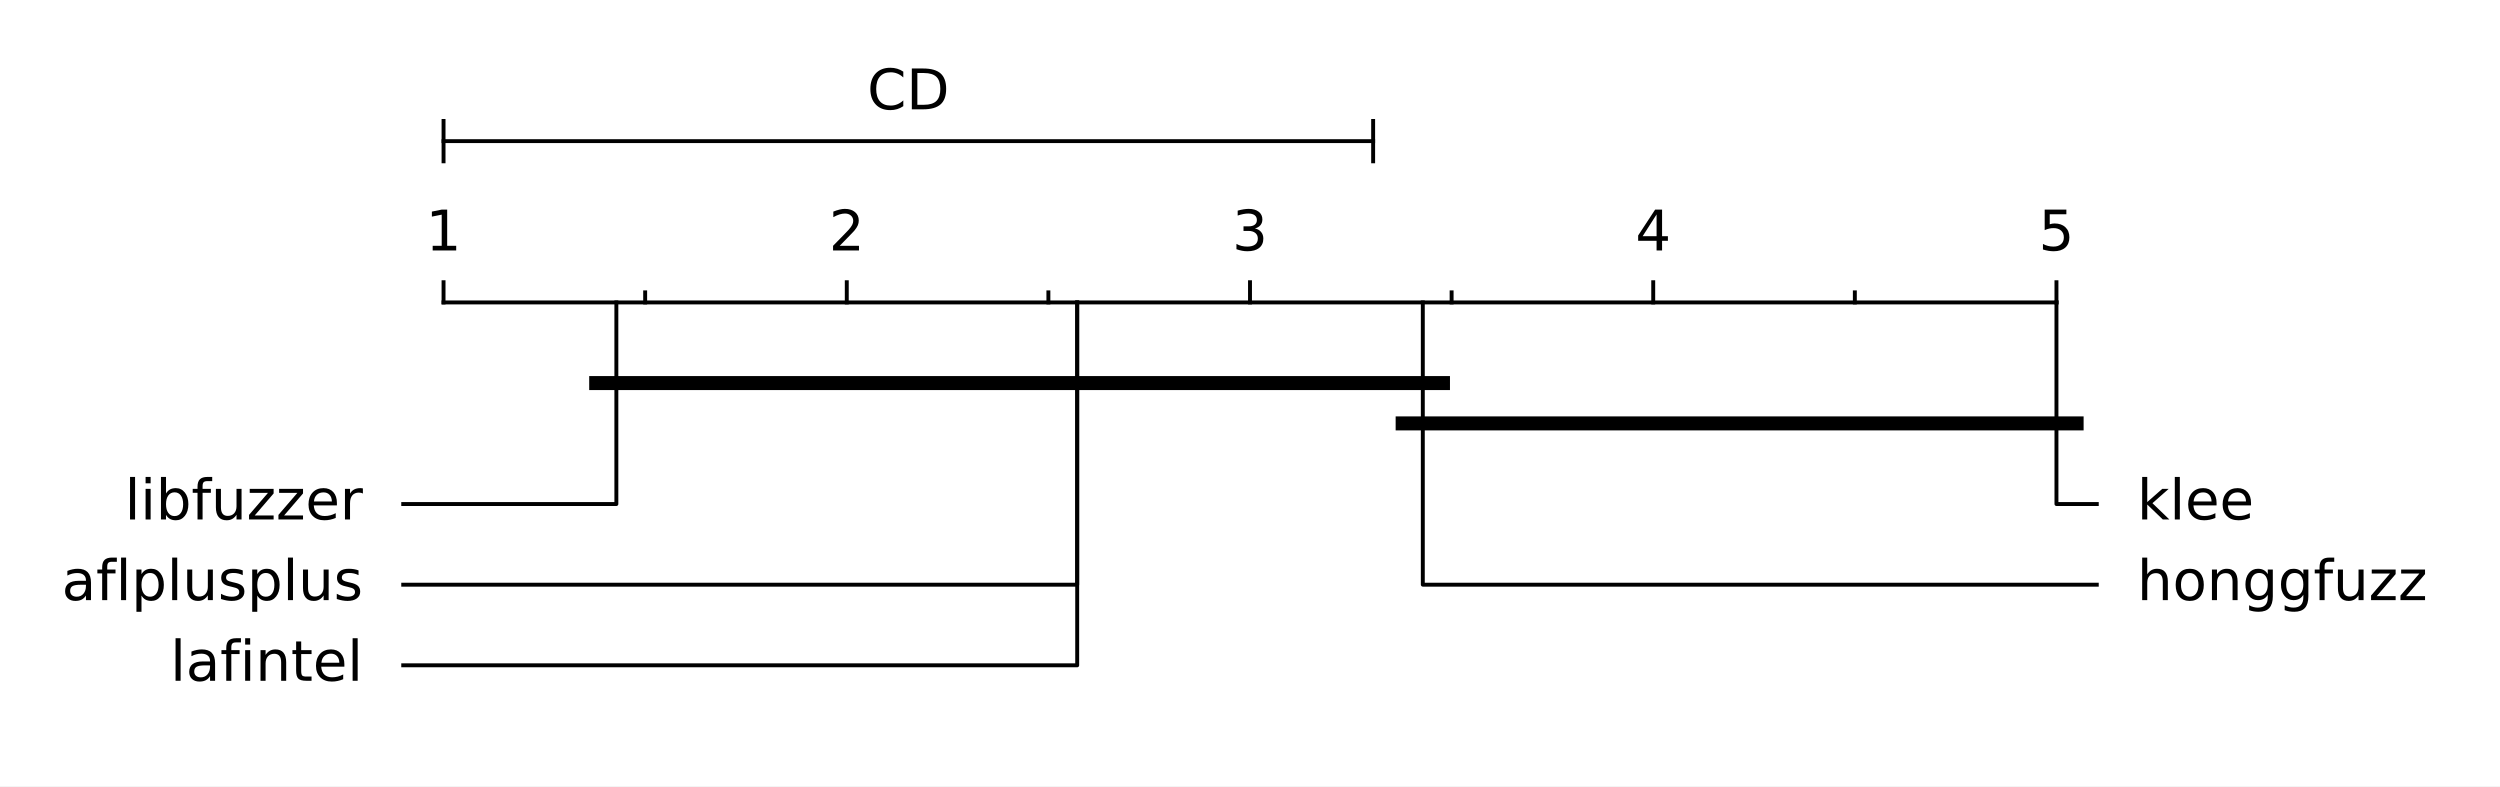
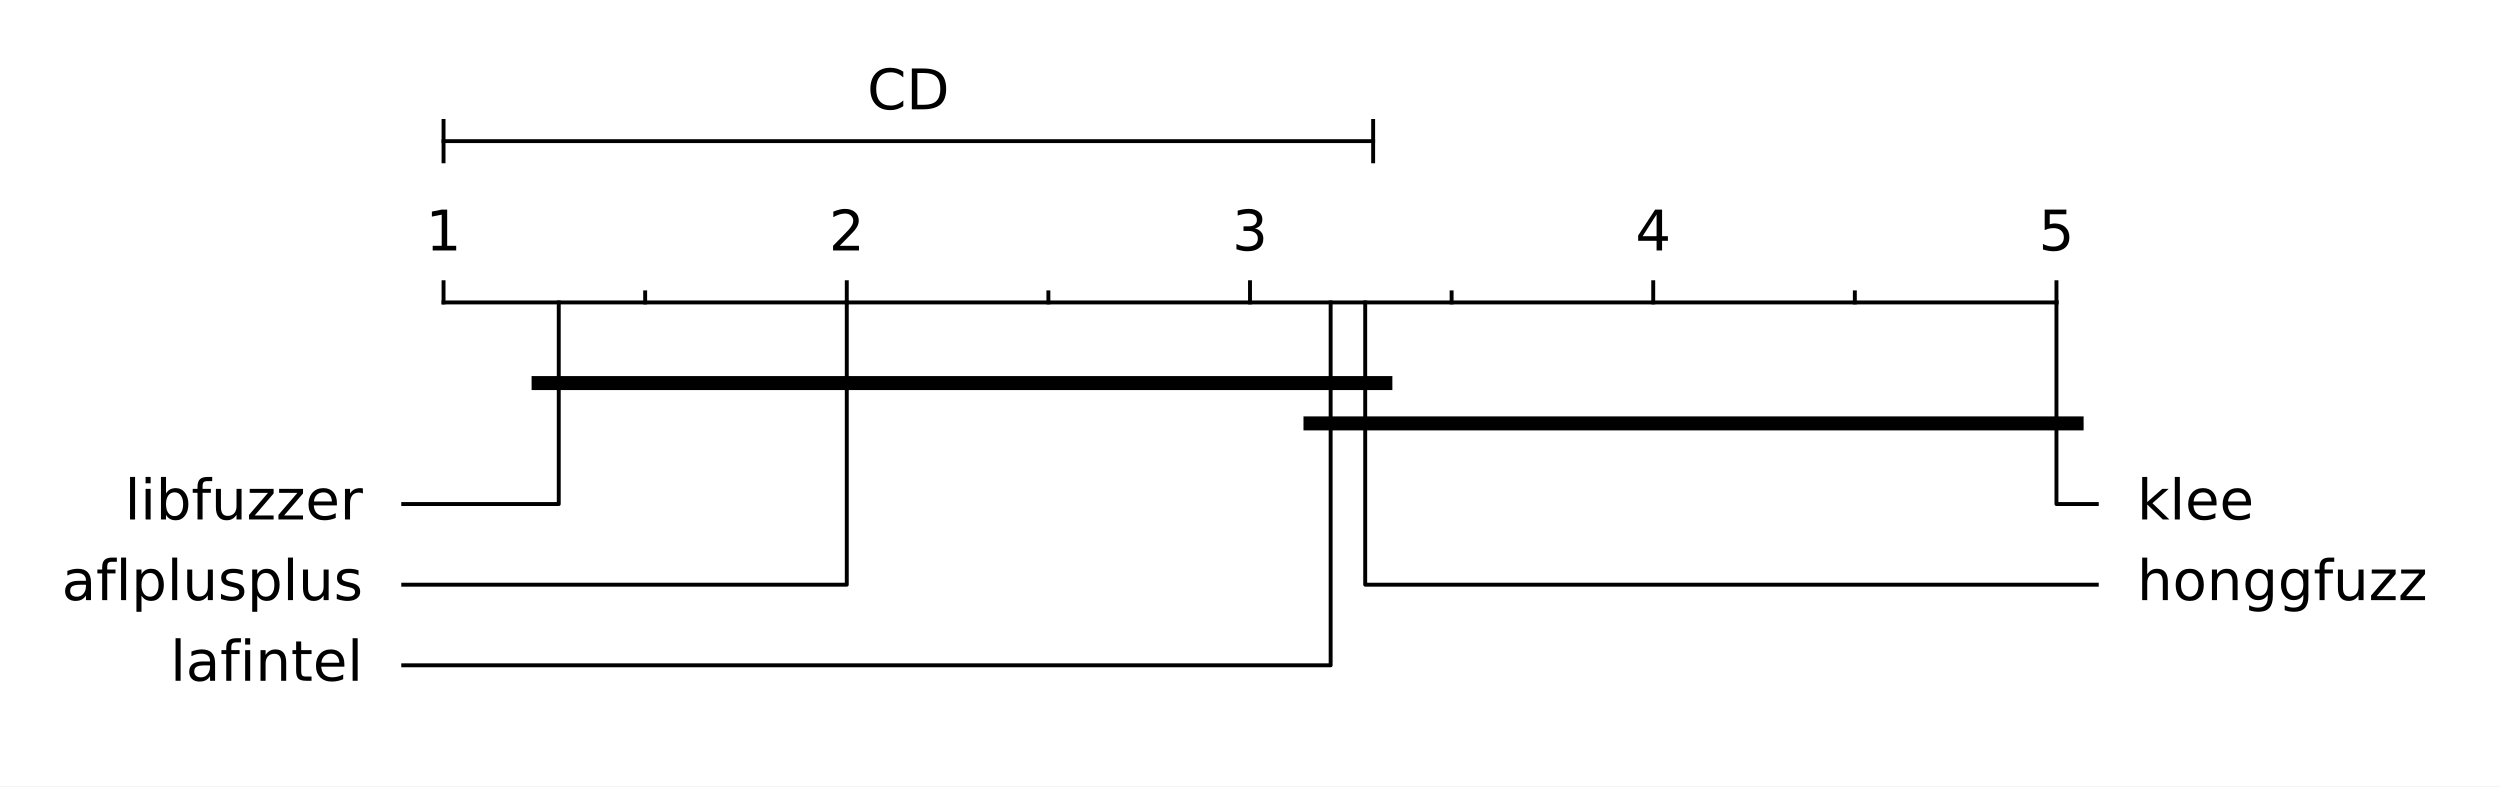
<svg xmlns="http://www.w3.org/2000/svg" xmlns:xlink="http://www.w3.org/1999/xlink" height="140.4pt" version="1.1" viewBox="0 0 446.4 140.4" width="446.4pt">
  <defs>
    <style type="text/css">*{stroke-linecap:butt;stroke-linejoin:round;}</style>
  </defs>
  <g id="figure_1">
    <g id="patch_1">
      <path d="M 0 140.4  L 446.4 140.4  L 446.4 0  L 0 0  z " style="fill:#ffffff;" />
    </g>
    <g id="axes_1">
      <g id="line2d_1">
-         <path clip-path="url(#pd095a6dcf8)" d="M 7.2 7.2  L 439.2 133.2  " style="fill:none;stroke:#ffffff;stroke-linecap:square;stroke-width:1.5;" />
+         <path clip-path="url(#p3c97debf88)" d="M 7.2 7.2  L 439.2 133.2  " style="fill:none;stroke:#ffffff;stroke-linecap:square;stroke-width:1.5;" />
      </g>
      <g id="line2d_2">
-         <path clip-path="url(#pd095a6dcf8)" d="M 79.2 54  L 367.2 54  " style="fill:none;stroke:#000000;stroke-linecap:square;stroke-width:0.7;" />
+         <path clip-path="url(#p3c97debf88)" d="M 79.2 54  L 367.2 54  " style="fill:none;stroke:#000000;stroke-linecap:square;stroke-width:0.7;" />
      </g>
      <g id="line2d_3">
-         <path clip-path="url(#pd095a6dcf8)" d="M 79.2 50.4  L 79.2 54  " style="fill:none;stroke:#000000;stroke-linecap:square;stroke-width:0.7;" />
+         <path clip-path="url(#p3c97debf88)" d="M 79.2 50.4  L 79.2 54  " style="fill:none;stroke:#000000;stroke-linecap:square;stroke-width:0.7;" />
      </g>
      <g id="line2d_4">
-         <path clip-path="url(#pd095a6dcf8)" d="M 115.2 52.2  L 115.2 54  " style="fill:none;stroke:#000000;stroke-linecap:square;stroke-width:0.7;" />
+         <path clip-path="url(#p3c97debf88)" d="M 115.2 52.2  L 115.2 54  " style="fill:none;stroke:#000000;stroke-linecap:square;stroke-width:0.7;" />
      </g>
      <g id="line2d_5">
-         <path clip-path="url(#pd095a6dcf8)" d="M 151.2 50.4  L 151.2 54  " style="fill:none;stroke:#000000;stroke-linecap:square;stroke-width:0.7;" />
+         <path clip-path="url(#p3c97debf88)" d="M 151.2 50.4  L 151.2 54  " style="fill:none;stroke:#000000;stroke-linecap:square;stroke-width:0.7;" />
      </g>
      <g id="line2d_6">
-         <path clip-path="url(#pd095a6dcf8)" d="M 187.2 52.2  L 187.2 54  " style="fill:none;stroke:#000000;stroke-linecap:square;stroke-width:0.7;" />
+         <path clip-path="url(#p3c97debf88)" d="M 187.2 52.2  L 187.2 54  " style="fill:none;stroke:#000000;stroke-linecap:square;stroke-width:0.7;" />
      </g>
      <g id="line2d_7">
-         <path clip-path="url(#pd095a6dcf8)" d="M 223.2 50.4  L 223.2 54  " style="fill:none;stroke:#000000;stroke-linecap:square;stroke-width:0.7;" />
+         <path clip-path="url(#p3c97debf88)" d="M 223.2 50.4  L 223.2 54  " style="fill:none;stroke:#000000;stroke-linecap:square;stroke-width:0.7;" />
      </g>
      <g id="line2d_8">
-         <path clip-path="url(#pd095a6dcf8)" d="M 259.2 52.2  L 259.2 54  " style="fill:none;stroke:#000000;stroke-linecap:square;stroke-width:0.7;" />
+         <path clip-path="url(#p3c97debf88)" d="M 259.2 52.2  L 259.2 54  " style="fill:none;stroke:#000000;stroke-linecap:square;stroke-width:0.7;" />
      </g>
      <g id="line2d_9">
-         <path clip-path="url(#pd095a6dcf8)" d="M 295.2 50.4  L 295.2 54  " style="fill:none;stroke:#000000;stroke-linecap:square;stroke-width:0.7;" />
+         <path clip-path="url(#p3c97debf88)" d="M 295.2 50.4  L 295.2 54  " style="fill:none;stroke:#000000;stroke-linecap:square;stroke-width:0.7;" />
      </g>
      <g id="line2d_10">
-         <path clip-path="url(#pd095a6dcf8)" d="M 331.2 52.2  L 331.2 54  " style="fill:none;stroke:#000000;stroke-linecap:square;stroke-width:0.7;" />
+         <path clip-path="url(#p3c97debf88)" d="M 331.2 52.2  L 331.2 54  " style="fill:none;stroke:#000000;stroke-linecap:square;stroke-width:0.7;" />
      </g>
      <g id="line2d_11">
-         <path clip-path="url(#pd095a6dcf8)" d="M 367.2 50.4  L 367.2 54  " style="fill:none;stroke:#000000;stroke-linecap:square;stroke-width:0.7;" />
+         <path clip-path="url(#p3c97debf88)" d="M 367.2 50.4  L 367.2 54  " style="fill:none;stroke:#000000;stroke-linecap:square;stroke-width:0.7;" />
      </g>
      <g id="line2d_12">
-         <path clip-path="url(#pd095a6dcf8)" d="M 110.057 54  L 110.057 90  L 72 90  " style="fill:none;stroke:#000000;stroke-linecap:square;stroke-width:0.7;" />
+         <path clip-path="url(#p3c97debf88)" d="M 99.771 54  L 99.771 90  L 72 90  " style="fill:none;stroke:#000000;stroke-linecap:square;stroke-width:0.7;" />
      </g>
      <g id="line2d_13">
-         <path clip-path="url(#pd095a6dcf8)" d="M 192.343 54  L 192.343 104.4  L 72 104.4  " style="fill:none;stroke:#000000;stroke-linecap:square;stroke-width:0.7;" />
+         <path clip-path="url(#p3c97debf88)" d="M 151.2 54  L 151.2 104.4  L 72 104.4  " style="fill:none;stroke:#000000;stroke-linecap:square;stroke-width:0.7;" />
      </g>
      <g id="line2d_14">
-         <path clip-path="url(#pd095a6dcf8)" d="M 192.343 54  L 192.343 118.8  L 72 118.8  " style="fill:none;stroke:#000000;stroke-linecap:square;stroke-width:0.7;" />
+         <path clip-path="url(#p3c97debf88)" d="M 237.6 54  L 237.6 118.8  L 72 118.8  " style="fill:none;stroke:#000000;stroke-linecap:square;stroke-width:0.7;" />
      </g>
      <g id="line2d_15">
-         <path clip-path="url(#pd095a6dcf8)" d="M 254.057 54  L 254.057 104.4  L 374.4 104.4  " style="fill:none;stroke:#000000;stroke-linecap:square;stroke-width:0.7;" />
+         <path clip-path="url(#p3c97debf88)" d="M 243.771 54  L 243.771 104.4  L 374.4 104.4  " style="fill:none;stroke:#000000;stroke-linecap:square;stroke-width:0.7;" />
      </g>
      <g id="line2d_16">
-         <path clip-path="url(#pd095a6dcf8)" d="M 367.2 54  L 367.2 90  L 374.4 90  " style="fill:none;stroke:#000000;stroke-linecap:square;stroke-width:0.7;" />
+         <path clip-path="url(#p3c97debf88)" d="M 367.2 54  L 367.2 90  L 374.4 90  " style="fill:none;stroke:#000000;stroke-linecap:square;stroke-width:0.7;" />
      </g>
      <g id="line2d_17">
-         <path clip-path="url(#pd095a6dcf8)" d="M 79.2 25.2  L 245.188 25.2  " style="fill:none;stroke:#000000;stroke-linecap:square;stroke-width:0.7;" />
+         <path clip-path="url(#p3c97debf88)" d="M 79.2 25.2  L 245.188 25.2  " style="fill:none;stroke:#000000;stroke-linecap:square;stroke-width:0.7;" />
      </g>
      <g id="line2d_18">
-         <path clip-path="url(#pd095a6dcf8)" d="M 79.2 28.8  L 79.2 21.6  " style="fill:none;stroke:#000000;stroke-linecap:square;stroke-width:0.7;" />
+         <path clip-path="url(#p3c97debf88)" d="M 79.2 28.8  L 79.2 21.6  " style="fill:none;stroke:#000000;stroke-linecap:square;stroke-width:0.7;" />
      </g>
      <g id="line2d_19">
-         <path clip-path="url(#pd095a6dcf8)" d="M 245.188 28.8  L 245.188 21.6  " style="fill:none;stroke:#000000;stroke-linecap:square;stroke-width:0.7;" />
+         <path clip-path="url(#p3c97debf88)" d="M 245.188 28.8  L 245.188 21.6  " style="fill:none;stroke:#000000;stroke-linecap:square;stroke-width:0.7;" />
      </g>
      <g id="line2d_20">
-         <path clip-path="url(#pd095a6dcf8)" d="M 106.457 68.4  L 257.657 68.4  " style="fill:none;stroke:#000000;stroke-linecap:square;stroke-width:2.5;" />
+         <path clip-path="url(#p3c97debf88)" d="M 96.171 68.4  L 247.371 68.4  " style="fill:none;stroke:#000000;stroke-linecap:square;stroke-width:2.5;" />
      </g>
      <g id="line2d_21">
-         <path clip-path="url(#pd095a6dcf8)" d="M 250.457 75.6  L 370.8 75.6  " style="fill:none;stroke:#000000;stroke-linecap:square;stroke-width:2.5;" />
+         <path clip-path="url(#p3c97debf88)" d="M 234 75.6  L 370.8 75.6  " style="fill:none;stroke:#000000;stroke-linecap:square;stroke-width:2.5;" />
      </g>
      <g id="text_1">
        <g transform="translate(76.01875 44.72031)scale(0.1 -0.1)">
          <defs>
            <path d="M 12.406 8.297  L 28.516 8.297  L 28.516 63.922  L 10.984 60.406  L 10.984 69.391  L 28.422 72.906  L 38.281 72.906  L 38.281 8.297  L 54.391 8.297  L 54.391 0  L 12.406 0  z " id="DejaVuSans-49" />
          </defs>
          <use xlink:href="#DejaVuSans-49" />
        </g>
      </g>
      <g id="text_2">
        <g transform="translate(148.0188 44.72031)scale(0.1 -0.1)">
          <defs>
            <path d="M 19.188 8.297  L 53.609 8.297  L 53.609 0  L 7.328 0  L 7.328 8.297  Q 12.938 14.109 22.625 23.891  Q 32.328 33.688 34.812 36.531  Q 39.547 41.844 41.422 45.531  Q 43.312 49.219 43.312 52.781  Q 43.312 58.594 39.234 62.25  Q 35.156 65.922 28.609 65.922  Q 23.969 65.922 18.812 64.312  Q 13.672 62.703 7.812 59.422  L 7.812 69.391  Q 13.766 71.781 18.938 73  Q 24.125 74.219 28.422 74.219  Q 39.75 74.219 46.484 68.547  Q 53.219 62.891 53.219 53.422  Q 53.219 48.922 51.531 44.891  Q 49.859 40.875 45.406 35.406  Q 44.188 33.984 37.641 27.219  Q 31.109 20.453 19.188 8.297  z " id="DejaVuSans-50" />
          </defs>
          <use xlink:href="#DejaVuSans-50" />
        </g>
      </g>
      <g id="text_3">
        <g transform="translate(220.0188 44.72031)scale(0.1 -0.1)">
          <defs>
            <path d="M 40.578 39.312  Q 47.656 37.797 51.625 33  Q 55.609 28.219 55.609 21.188  Q 55.609 10.406 48.188 4.484  Q 40.766 -1.422 27.094 -1.422  Q 22.516 -1.422 17.656 -0.516  Q 12.797 0.391 7.625 2.203  L 7.625 11.719  Q 11.719 9.328 16.594 8.109  Q 21.484 6.891 26.812 6.891  Q 36.078 6.891 40.938 10.547  Q 45.797 14.203 45.797 21.188  Q 45.797 27.641 41.281 31.266  Q 36.766 34.906 28.719 34.906  L 20.219 34.906  L 20.219 43.016  L 29.109 43.016  Q 36.375 43.016 40.234 45.922  Q 44.094 48.828 44.094 54.297  Q 44.094 59.906 40.109 62.906  Q 36.141 65.922 28.719 65.922  Q 24.656 65.922 20.016 65.031  Q 15.375 64.156 9.812 62.312  L 9.812 71.094  Q 15.438 72.656 20.344 73.438  Q 25.25 74.219 29.594 74.219  Q 40.828 74.219 47.359 69.109  Q 53.906 64.016 53.906 55.328  Q 53.906 49.266 50.438 45.094  Q 46.969 40.922 40.578 39.312  z " id="DejaVuSans-51" />
          </defs>
          <use xlink:href="#DejaVuSans-51" />
        </g>
      </g>
      <g id="text_4">
        <g transform="translate(292.0188 44.72031)scale(0.1 -0.1)">
          <defs>
            <path d="M 37.797 64.312  L 12.891 25.391  L 37.797 25.391  z M 35.203 72.906  L 47.609 72.906  L 47.609 25.391  L 58.016 25.391  L 58.016 17.188  L 47.609 17.188  L 47.609 0  L 37.797 0  L 37.797 17.188  L 4.891 17.188  L 4.891 26.703  z " id="DejaVuSans-52" />
          </defs>
          <use xlink:href="#DejaVuSans-52" />
        </g>
      </g>
      <g id="text_5">
        <g transform="translate(364.0188 44.72031)scale(0.1 -0.1)">
          <defs>
            <path d="M 10.797 72.906  L 49.516 72.906  L 49.516 64.594  L 19.828 64.594  L 19.828 46.734  Q 21.969 47.469 24.109 47.828  Q 26.266 48.188 28.422 48.188  Q 40.625 48.188 47.75 41.5  Q 54.891 34.812 54.891 23.391  Q 54.891 11.625 47.562 5.094  Q 40.234 -1.422 26.906 -1.422  Q 22.312 -1.422 17.547 -0.641  Q 12.797 0.141 7.719 1.703  L 7.719 11.625  Q 12.109 9.234 16.797 8.062  Q 21.484 6.891 26.703 6.891  Q 35.156 6.891 40.078 11.328  Q 45.016 15.766 45.016 23.391  Q 45.016 31 40.078 35.438  Q 35.156 39.891 26.703 39.891  Q 22.75 39.891 18.812 39.016  Q 14.891 38.141 10.797 36.281  z " id="DejaVuSans-53" />
          </defs>
          <use xlink:href="#DejaVuSans-53" />
        </g>
      </g>
      <g id="text_6">
        <g transform="translate(22.27656 92.75938)scale(0.1 -0.1)">
          <defs>
            <path d="M 9.422 75.984  L 18.406 75.984  L 18.406 0  L 9.422 0  z " id="DejaVuSans-108" />
            <path d="M 9.422 54.688  L 18.406 54.688  L 18.406 0  L 9.422 0  z M 9.422 75.984  L 18.406 75.984  L 18.406 64.594  L 9.422 64.594  z " id="DejaVuSans-105" />
            <path d="M 48.688 27.297  Q 48.688 37.203 44.609 42.844  Q 40.531 48.484 33.406 48.484  Q 26.266 48.484 22.188 42.844  Q 18.109 37.203 18.109 27.297  Q 18.109 17.391 22.188 11.75  Q 26.266 6.109 33.406 6.109  Q 40.531 6.109 44.609 11.75  Q 48.688 17.391 48.688 27.297  z M 18.109 46.391  Q 20.953 51.266 25.266 53.625  Q 29.594 56 35.594 56  Q 45.562 56 51.781 48.094  Q 58.016 40.188 58.016 27.297  Q 58.016 14.406 51.781 6.484  Q 45.562 -1.422 35.594 -1.422  Q 29.594 -1.422 25.266 0.953  Q 20.953 3.328 18.109 8.203  L 18.109 0  L 9.078 0  L 9.078 75.984  L 18.109 75.984  z " id="DejaVuSans-98" />
            <path d="M 37.109 75.984  L 37.109 68.5  L 28.516 68.5  Q 23.688 68.5 21.797 66.547  Q 19.922 64.594 19.922 59.516  L 19.922 54.688  L 34.719 54.688  L 34.719 47.703  L 19.922 47.703  L 19.922 0  L 10.891 0  L 10.891 47.703  L 2.297 47.703  L 2.297 54.688  L 10.891 54.688  L 10.891 58.5  Q 10.891 67.625 15.141 71.797  Q 19.391 75.984 28.609 75.984  z " id="DejaVuSans-102" />
            <path d="M 8.5 21.578  L 8.5 54.688  L 17.484 54.688  L 17.484 21.922  Q 17.484 14.156 20.5 10.266  Q 23.531 6.391 29.594 6.391  Q 36.859 6.391 41.078 11.031  Q 45.312 15.672 45.312 23.688  L 45.312 54.688  L 54.297 54.688  L 54.297 0  L 45.312 0  L 45.312 8.406  Q 42.047 3.422 37.719 1  Q 33.406 -1.422 27.688 -1.422  Q 18.266 -1.422 13.375 4.438  Q 8.5 10.297 8.5 21.578  z M 31.109 56  z " id="DejaVuSans-117" />
            <path d="M 5.516 54.688  L 48.188 54.688  L 48.188 46.484  L 14.406 7.172  L 48.188 7.172  L 48.188 0  L 4.297 0  L 4.297 8.203  L 38.094 47.516  L 5.516 47.516  z " id="DejaVuSans-122" />
            <path d="M 56.203 29.594  L 56.203 25.203  L 14.891 25.203  Q 15.484 15.922 20.484 11.062  Q 25.484 6.203 34.422 6.203  Q 39.594 6.203 44.453 7.469  Q 49.312 8.734 54.109 11.281  L 54.109 2.781  Q 49.266 0.734 44.188 -0.344  Q 39.109 -1.422 33.891 -1.422  Q 20.797 -1.422 13.156 6.188  Q 5.516 13.812 5.516 26.812  Q 5.516 40.234 12.766 48.109  Q 20.016 56 32.328 56  Q 43.359 56 49.781 48.891  Q 56.203 41.797 56.203 29.594  z M 47.219 32.234  Q 47.125 39.594 43.094 43.984  Q 39.062 48.391 32.422 48.391  Q 24.906 48.391 20.391 44.141  Q 15.875 39.891 15.188 32.172  z " id="DejaVuSans-101" />
            <path d="M 41.109 46.297  Q 39.594 47.172 37.812 47.578  Q 36.031 48 33.891 48  Q 26.266 48 22.188 43.047  Q 18.109 38.094 18.109 28.812  L 18.109 0  L 9.078 0  L 9.078 54.688  L 18.109 54.688  L 18.109 46.188  Q 20.953 51.172 25.484 53.578  Q 30.031 56 36.531 56  Q 37.453 56 38.578 55.875  Q 39.703 55.766 41.062 55.516  z " id="DejaVuSans-114" />
          </defs>
          <use xlink:href="#DejaVuSans-108" />
          <use x="27.783" xlink:href="#DejaVuSans-105" />
          <use x="55.566" xlink:href="#DejaVuSans-98" />
          <use x="119.043" xlink:href="#DejaVuSans-102" />
          <use x="154.248" xlink:href="#DejaVuSans-117" />
          <use x="217.627" xlink:href="#DejaVuSans-122" />
          <use x="270.117" xlink:href="#DejaVuSans-122" />
          <use x="322.607" xlink:href="#DejaVuSans-101" />
          <use x="384.131" xlink:href="#DejaVuSans-114" />
        </g>
      </g>
      <g id="text_7">
        <g transform="translate(11.02656 107.1594)scale(0.1 -0.1)">
          <defs>
            <path d="M 34.281 27.484  Q 23.391 27.484 19.188 25  Q 14.984 22.516 14.984 16.5  Q 14.984 11.719 18.141 8.906  Q 21.297 6.109 26.703 6.109  Q 34.188 6.109 38.703 11.406  Q 43.219 16.703 43.219 25.484  L 43.219 27.484  z M 52.203 31.203  L 52.203 0  L 43.219 0  L 43.219 8.297  Q 40.141 3.328 35.547 0.953  Q 30.953 -1.422 24.312 -1.422  Q 15.922 -1.422 10.953 3.297  Q 6 8.016 6 15.922  Q 6 25.141 12.172 29.828  Q 18.359 34.516 30.609 34.516  L 43.219 34.516  L 43.219 35.406  Q 43.219 41.609 39.141 45  Q 35.062 48.391 27.688 48.391  Q 23 48.391 18.547 47.266  Q 14.109 46.141 10.016 43.891  L 10.016 52.203  Q 14.938 54.109 19.578 55.047  Q 24.219 56 28.609 56  Q 40.484 56 46.344 49.844  Q 52.203 43.703 52.203 31.203  z " id="DejaVuSans-97" />
            <path d="M 18.109 8.203  L 18.109 -20.797  L 9.078 -20.797  L 9.078 54.688  L 18.109 54.688  L 18.109 46.391  Q 20.953 51.266 25.266 53.625  Q 29.594 56 35.594 56  Q 45.562 56 51.781 48.094  Q 58.016 40.188 58.016 27.297  Q 58.016 14.406 51.781 6.484  Q 45.562 -1.422 35.594 -1.422  Q 29.594 -1.422 25.266 0.953  Q 20.953 3.328 18.109 8.203  z M 48.688 27.297  Q 48.688 37.203 44.609 42.844  Q 40.531 48.484 33.406 48.484  Q 26.266 48.484 22.188 42.844  Q 18.109 37.203 18.109 27.297  Q 18.109 17.391 22.188 11.75  Q 26.266 6.109 33.406 6.109  Q 40.531 6.109 44.609 11.75  Q 48.688 17.391 48.688 27.297  z " id="DejaVuSans-112" />
            <path d="M 44.281 53.078  L 44.281 44.578  Q 40.484 46.531 36.375 47.5  Q 32.281 48.484 27.875 48.484  Q 21.188 48.484 17.844 46.438  Q 14.5 44.391 14.5 40.281  Q 14.5 37.156 16.891 35.375  Q 19.281 33.594 26.516 31.984  L 29.594 31.297  Q 39.156 29.25 43.188 25.516  Q 47.219 21.781 47.219 15.094  Q 47.219 7.469 41.188 3.016  Q 35.156 -1.422 24.609 -1.422  Q 20.219 -1.422 15.453 -0.562  Q 10.688 0.297 5.422 2  L 5.422 11.281  Q 10.406 8.688 15.234 7.391  Q 20.062 6.109 24.812 6.109  Q 31.156 6.109 34.562 8.281  Q 37.984 10.453 37.984 14.406  Q 37.984 18.062 35.516 20.016  Q 33.062 21.969 24.703 23.781  L 21.578 24.516  Q 13.234 26.266 9.516 29.906  Q 5.812 33.547 5.812 39.891  Q 5.812 47.609 11.281 51.797  Q 16.75 56 26.812 56  Q 31.781 56 36.172 55.266  Q 40.578 54.547 44.281 53.078  z " id="DejaVuSans-115" />
          </defs>
          <use xlink:href="#DejaVuSans-97" />
          <use x="61.279" xlink:href="#DejaVuSans-102" />
          <use x="96.484" xlink:href="#DejaVuSans-108" />
          <use x="124.268" xlink:href="#DejaVuSans-112" />
          <use x="187.744" xlink:href="#DejaVuSans-108" />
          <use x="215.527" xlink:href="#DejaVuSans-117" />
          <use x="278.906" xlink:href="#DejaVuSans-115" />
          <use x="331.006" xlink:href="#DejaVuSans-112" />
          <use x="394.482" xlink:href="#DejaVuSans-108" />
          <use x="422.266" xlink:href="#DejaVuSans-117" />
          <use x="485.645" xlink:href="#DejaVuSans-115" />
        </g>
      </g>
      <g id="text_8">
        <g transform="translate(30.40625 121.5594)scale(0.1 -0.1)">
          <defs>
            <path d="M 54.891 33.016  L 54.891 0  L 45.906 0  L 45.906 32.719  Q 45.906 40.484 42.875 44.328  Q 39.844 48.188 33.797 48.188  Q 26.516 48.188 22.312 43.547  Q 18.109 38.922 18.109 30.906  L 18.109 0  L 9.078 0  L 9.078 54.688  L 18.109 54.688  L 18.109 46.188  Q 21.344 51.125 25.703 53.562  Q 30.078 56 35.797 56  Q 45.219 56 50.047 50.172  Q 54.891 44.344 54.891 33.016  z " id="DejaVuSans-110" />
            <path d="M 18.312 70.219  L 18.312 54.688  L 36.812 54.688  L 36.812 47.703  L 18.312 47.703  L 18.312 18.016  Q 18.312 11.328 20.141 9.422  Q 21.969 7.516 27.594 7.516  L 36.812 7.516  L 36.812 0  L 27.594 0  Q 17.188 0 13.234 3.875  Q 9.281 7.766 9.281 18.016  L 9.281 47.703  L 2.688 47.703  L 2.688 54.688  L 9.281 54.688  L 9.281 70.219  z " id="DejaVuSans-116" />
          </defs>
          <use xlink:href="#DejaVuSans-108" />
          <use x="27.783" xlink:href="#DejaVuSans-97" />
          <use x="89.062" xlink:href="#DejaVuSans-102" />
          <use x="124.268" xlink:href="#DejaVuSans-105" />
          <use x="152.051" xlink:href="#DejaVuSans-110" />
          <use x="215.43" xlink:href="#DejaVuSans-116" />
          <use x="254.639" xlink:href="#DejaVuSans-101" />
          <use x="316.162" xlink:href="#DejaVuSans-108" />
        </g>
      </g>
      <g id="text_9">
        <g transform="translate(381.6 107.1594)scale(0.1 -0.1)">
          <defs>
            <path d="M 54.891 33.016  L 54.891 0  L 45.906 0  L 45.906 32.719  Q 45.906 40.484 42.875 44.328  Q 39.844 48.188 33.797 48.188  Q 26.516 48.188 22.312 43.547  Q 18.109 38.922 18.109 30.906  L 18.109 0  L 9.078 0  L 9.078 75.984  L 18.109 75.984  L 18.109 46.188  Q 21.344 51.125 25.703 53.562  Q 30.078 56 35.797 56  Q 45.219 56 50.047 50.172  Q 54.891 44.344 54.891 33.016  z " id="DejaVuSans-104" />
            <path d="M 30.609 48.391  Q 23.391 48.391 19.188 42.75  Q 14.984 37.109 14.984 27.297  Q 14.984 17.484 19.156 11.844  Q 23.344 6.203 30.609 6.203  Q 37.797 6.203 41.984 11.859  Q 46.188 17.531 46.188 27.297  Q 46.188 37.016 41.984 42.703  Q 37.797 48.391 30.609 48.391  z M 30.609 56  Q 42.328 56 49.016 48.375  Q 55.719 40.766 55.719 27.297  Q 55.719 13.875 49.016 6.219  Q 42.328 -1.422 30.609 -1.422  Q 18.844 -1.422 12.172 6.219  Q 5.516 13.875 5.516 27.297  Q 5.516 40.766 12.172 48.375  Q 18.844 56 30.609 56  z " id="DejaVuSans-111" />
            <path d="M 45.406 27.984  Q 45.406 37.75 41.375 43.109  Q 37.359 48.484 30.078 48.484  Q 22.859 48.484 18.828 43.109  Q 14.797 37.75 14.797 27.984  Q 14.797 18.266 18.828 12.891  Q 22.859 7.516 30.078 7.516  Q 37.359 7.516 41.375 12.891  Q 45.406 18.266 45.406 27.984  z M 54.391 6.781  Q 54.391 -7.172 48.188 -13.984  Q 42 -20.797 29.203 -20.797  Q 24.469 -20.797 20.266 -20.094  Q 16.062 -19.391 12.109 -17.922  L 12.109 -9.188  Q 16.062 -11.328 19.922 -12.344  Q 23.781 -13.375 27.781 -13.375  Q 36.625 -13.375 41.016 -8.766  Q 45.406 -4.156 45.406 5.172  L 45.406 9.625  Q 42.625 4.781 38.281 2.391  Q 33.938 0 27.875 0  Q 17.828 0 11.672 7.656  Q 5.516 15.328 5.516 27.984  Q 5.516 40.672 11.672 48.328  Q 17.828 56 27.875 56  Q 33.938 56 38.281 53.609  Q 42.625 51.219 45.406 46.391  L 45.406 54.688  L 54.391 54.688  z " id="DejaVuSans-103" />
          </defs>
          <use xlink:href="#DejaVuSans-104" />
          <use x="63.379" xlink:href="#DejaVuSans-111" />
          <use x="124.561" xlink:href="#DejaVuSans-110" />
          <use x="187.939" xlink:href="#DejaVuSans-103" />
          <use x="251.416" xlink:href="#DejaVuSans-103" />
          <use x="314.893" xlink:href="#DejaVuSans-102" />
          <use x="350.098" xlink:href="#DejaVuSans-117" />
          <use x="413.477" xlink:href="#DejaVuSans-122" />
          <use x="465.967" xlink:href="#DejaVuSans-122" />
        </g>
      </g>
      <g id="text_10">
        <g transform="translate(381.6 92.75938)scale(0.1 -0.1)">
          <defs>
            <path d="M 9.078 75.984  L 18.109 75.984  L 18.109 31.109  L 44.922 54.688  L 56.391 54.688  L 27.391 29.109  L 57.625 0  L 45.906 0  L 18.109 26.703  L 18.109 0  L 9.078 0  z " id="DejaVuSans-107" />
          </defs>
          <use xlink:href="#DejaVuSans-107" />
          <use x="57.91" xlink:href="#DejaVuSans-108" />
          <use x="85.693" xlink:href="#DejaVuSans-101" />
          <use x="147.217" xlink:href="#DejaVuSans-101" />
        </g>
      </g>
      <g id="text_11">
        <g transform="translate(154.8526 19.52031)scale(0.1 -0.1)">
          <defs>
            <path d="M 64.406 67.281  L 64.406 56.891  Q 59.422 61.531 53.781 63.812  Q 48.141 66.109 41.797 66.109  Q 29.297 66.109 22.656 58.469  Q 16.016 50.828 16.016 36.375  Q 16.016 21.969 22.656 14.328  Q 29.297 6.688 41.797 6.688  Q 48.141 6.688 53.781 8.984  Q 59.422 11.281 64.406 15.922  L 64.406 5.609  Q 59.234 2.094 53.438 0.328  Q 47.656 -1.422 41.219 -1.422  Q 24.656 -1.422 15.125 8.703  Q 5.609 18.844 5.609 36.375  Q 5.609 53.953 15.125 64.078  Q 24.656 74.219 41.219 74.219  Q 47.75 74.219 53.531 72.484  Q 59.328 70.75 64.406 67.281  z " id="DejaVuSans-67" />
            <path d="M 19.672 64.797  L 19.672 8.109  L 31.594 8.109  Q 46.688 8.109 53.688 14.938  Q 60.688 21.781 60.688 36.531  Q 60.688 51.172 53.688 57.984  Q 46.688 64.797 31.594 64.797  z M 9.812 72.906  L 30.078 72.906  Q 51.266 72.906 61.172 64.094  Q 71.094 55.281 71.094 36.531  Q 71.094 17.672 61.125 8.828  Q 51.172 0 30.078 0  L 9.812 0  z " id="DejaVuSans-68" />
          </defs>
          <use xlink:href="#DejaVuSans-67" />
          <use x="69.824" xlink:href="#DejaVuSans-68" />
        </g>
      </g>
    </g>
  </g>
  <defs>
-     <clipPath id="pd095a6dcf8">
+     <clipPath id="p3c97debf88">
      <rect height="126" width="432" x="7.2" y="7.2" />
    </clipPath>
  </defs>
</svg>
